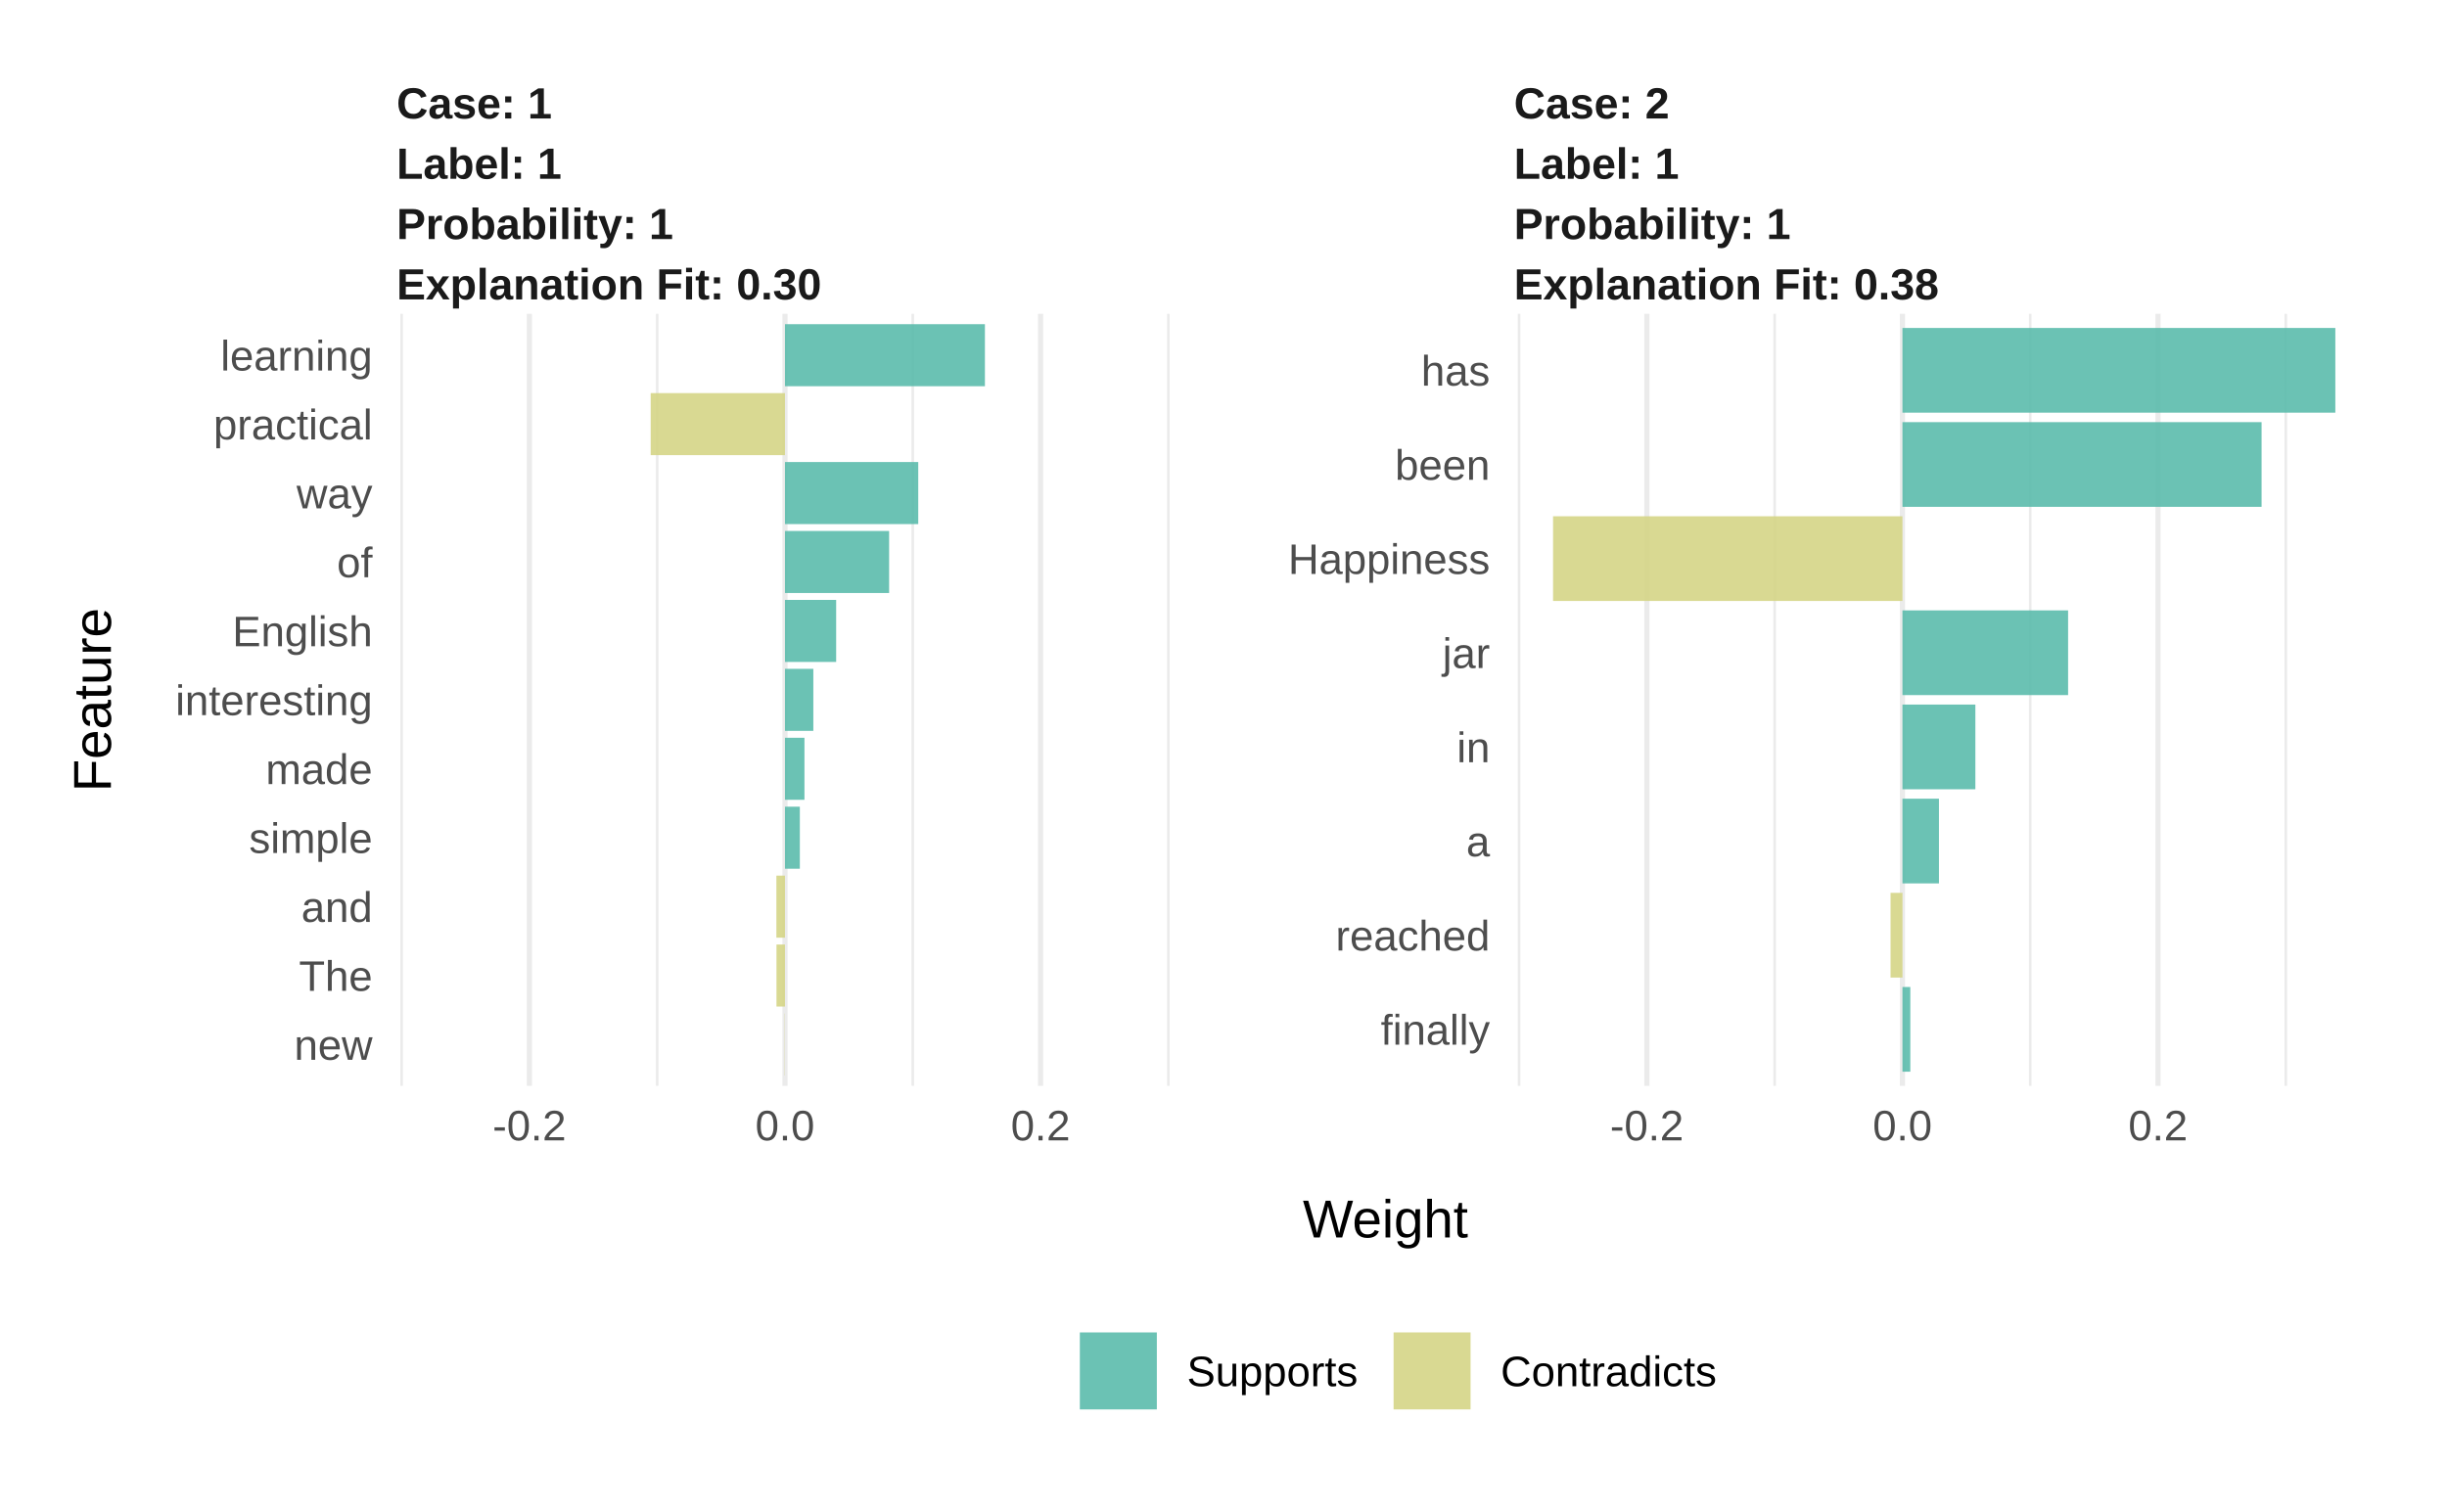
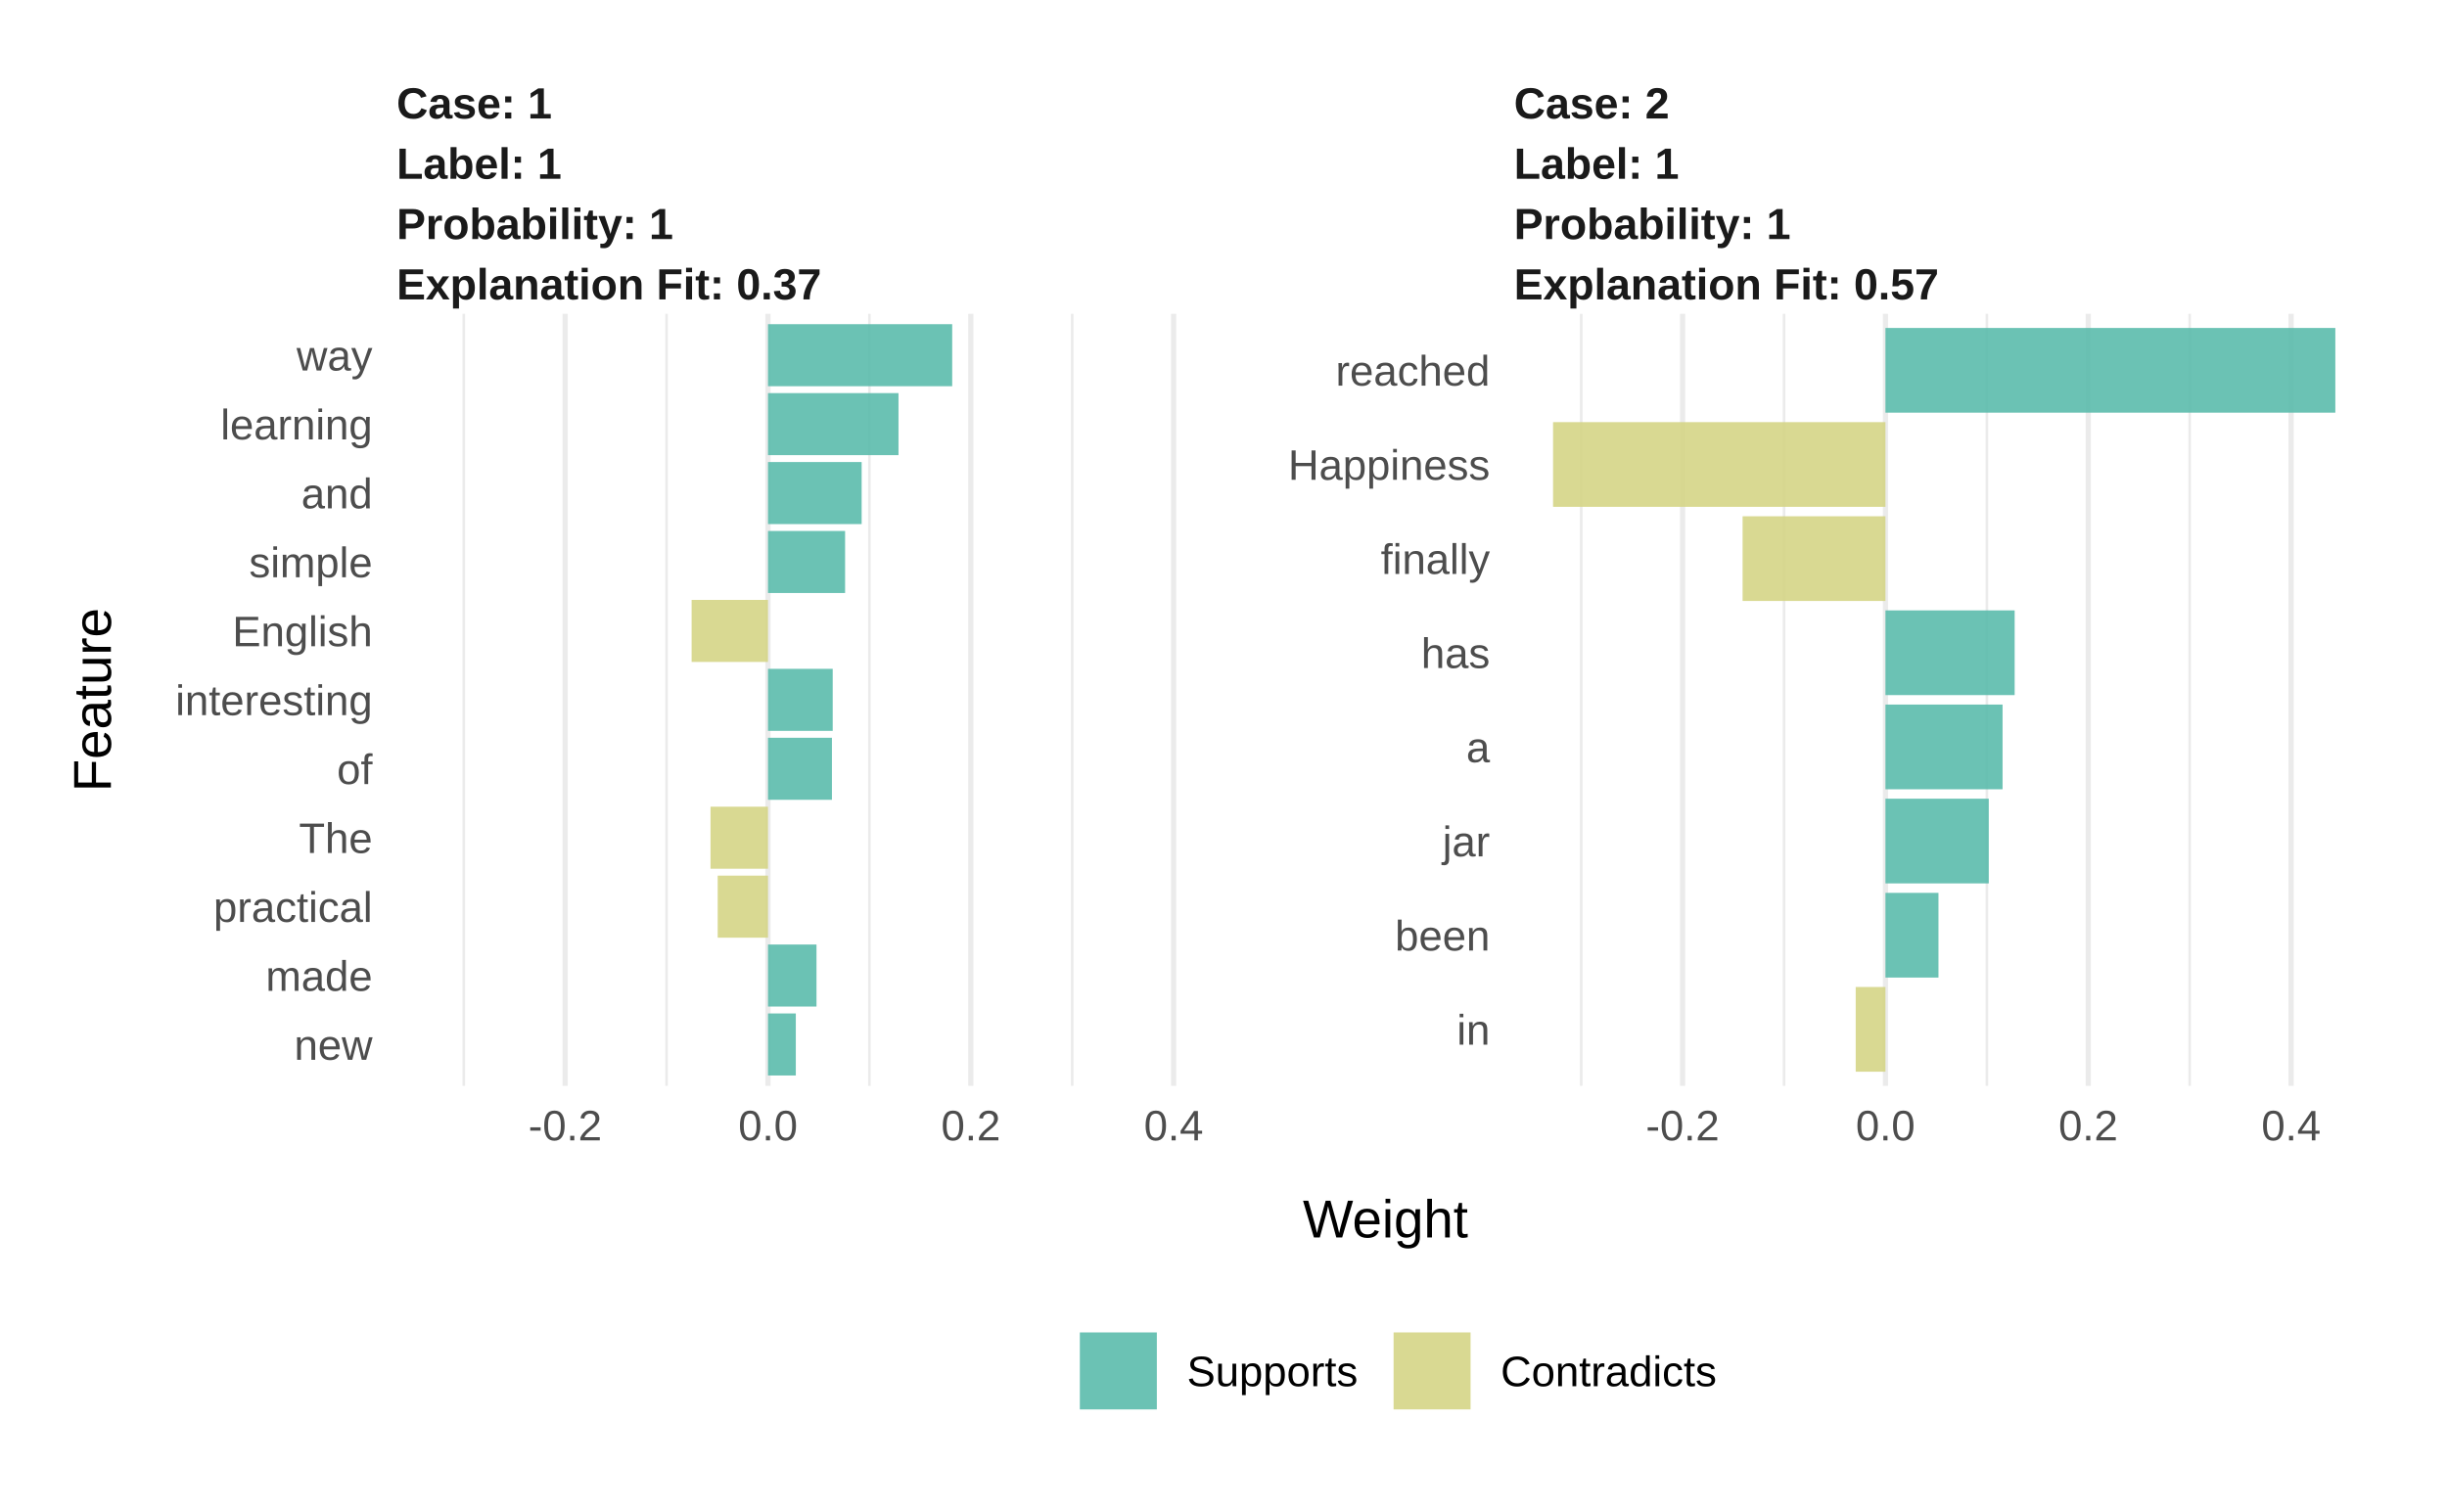
<svg xmlns="http://www.w3.org/2000/svg" class="svglite" width="504.00pt" height="311.47pt" viewBox="0 0 504.00 311.47">
  <defs>
    <style type="text/css">
    .svglite line, .svglite polyline, .svglite polygon, .svglite path, .svglite rect, .svglite circle {
      fill: none;
      stroke: #000000;
      stroke-linecap: round;
      stroke-linejoin: round;
      stroke-miterlimit: 10.00;
    }
  </style>
  </defs>
  <rect width="100%" height="100%" style="stroke: none; fill: #FFFFFF;" />
  <defs>
    <clipPath id="cpMC4wMHw1MDQuMDB8MC4wMHwzMTEuNDc=">
      <rect x="0.00" y="0.00" width="504.00" height="311.47" />
    </clipPath>
  </defs>
  <g clip-path="url(#cpMC4wMHw1MDQuMDB8MC4wMHwzMTEuNDc=)">
</g>
  <defs>
    <clipPath id="cpODEuNjd8MjU4LjkwfDY0LjY1fDIyMy42OA==">
      <rect x="81.67" y="64.65" width="177.23" height="159.03" />
    </clipPath>
  </defs>
  <g clip-path="url(#cpODEuNjd8MjU4LjkwfDY0LjY1fDIyMy42OA==)">
-     <polyline points="82.72,223.68 82.72,64.65 " style="stroke-width: 0.53; stroke: #EBEBEB; stroke-linecap: butt;" />
-     <polyline points="135.36,223.68 135.36,64.65 " style="stroke-width: 0.53; stroke: #EBEBEB; stroke-linecap: butt;" />
-     <polyline points="188.00,223.68 188.00,64.65 " style="stroke-width: 0.53; stroke: #EBEBEB; stroke-linecap: butt;" />
-     <polyline points="240.64,223.68 240.64,64.65 " style="stroke-width: 0.53; stroke: #EBEBEB; stroke-linecap: butt;" />
-     <polyline points="109.04,223.68 109.04,64.65 " style="stroke-width: 1.07; stroke: #EBEBEB; stroke-linecap: butt;" />
-     <polyline points="161.68,223.68 161.68,64.65 " style="stroke-width: 1.07; stroke: #EBEBEB; stroke-linecap: butt;" />
-     <polyline points="214.32,223.68 214.32,64.65 " style="stroke-width: 1.07; stroke: #EBEBEB; stroke-linecap: butt;" />
-     <rect x="159.93" y="194.57" width="1.75" height="12.78" style="stroke-width: 1.07; stroke: none; stroke-linecap: square; stroke-linejoin: miter; fill: #D5D587; fill-opacity: 0.90;" />
-     <rect x="161.63" y="208.77" width="0.049" height="12.78" style="stroke-width: 1.07; stroke: none; stroke-linecap: square; stroke-linejoin: miter; fill: #D5D587; fill-opacity: 0.90;" />
-     <rect x="161.68" y="95.18" width="27.45" height="12.78" style="stroke-width: 1.07; stroke: none; stroke-linecap: square; stroke-linejoin: miter; fill: #5BBCAC; fill-opacity: 0.90;" />
-     <rect x="161.68" y="109.38" width="21.45" height="12.78" style="stroke-width: 1.07; stroke: none; stroke-linecap: square; stroke-linejoin: miter; fill: #5BBCAC; fill-opacity: 0.90;" />
-     <rect x="161.68" y="66.78" width="41.18" height="12.78" style="stroke-width: 1.07; stroke: none; stroke-linecap: square; stroke-linejoin: miter; fill: #5BBCAC; fill-opacity: 0.90;" />
-     <rect x="161.68" y="123.58" width="10.54" height="12.78" style="stroke-width: 1.07; stroke: none; stroke-linecap: square; stroke-linejoin: miter; fill: #5BBCAC; fill-opacity: 0.90;" />
-     <rect x="161.68" y="151.98" width="4.01" height="12.78" style="stroke-width: 1.07; stroke: none; stroke-linecap: square; stroke-linejoin: miter; fill: #5BBCAC; fill-opacity: 0.90;" />
-     <rect x="161.68" y="166.18" width="3.06" height="12.78" style="stroke-width: 1.07; stroke: none; stroke-linecap: square; stroke-linejoin: miter; fill: #5BBCAC; fill-opacity: 0.90;" />
-     <rect x="161.68" y="137.78" width="5.84" height="12.78" style="stroke-width: 1.07; stroke: none; stroke-linecap: square; stroke-linejoin: miter; fill: #5BBCAC; fill-opacity: 0.90;" />
-     <rect x="159.91" y="180.38" width="1.77" height="12.78" style="stroke-width: 1.07; stroke: none; stroke-linecap: square; stroke-linejoin: miter; fill: #D5D587; fill-opacity: 0.90;" />
-     <rect x="134.02" y="80.98" width="27.66" height="12.78" style="stroke-width: 1.07; stroke: none; stroke-linecap: square; stroke-linejoin: miter; fill: #D5D587; fill-opacity: 0.90;" />
+     <polyline points="95.52,223.68 95.52,64.65 " style="stroke-width: 0.53; stroke: #EBEBEB; stroke-linecap: butt;" />
+     <polyline points="137.29,223.68 137.29,64.65 " style="stroke-width: 0.53; stroke: #EBEBEB; stroke-linecap: butt;" />
+     <polyline points="179.07,223.68 179.07,64.65 " style="stroke-width: 0.53; stroke: #EBEBEB; stroke-linecap: butt;" />
+     <polyline points="220.84,223.68 220.84,64.65 " style="stroke-width: 0.53; stroke: #EBEBEB; stroke-linecap: butt;" />
+     <polyline points="116.40,223.68 116.40,64.65 " style="stroke-width: 1.07; stroke: #EBEBEB; stroke-linecap: butt;" />
+     <polyline points="158.18,223.68 158.18,64.65 " style="stroke-width: 1.07; stroke: #EBEBEB; stroke-linecap: butt;" />
+     <polyline points="199.96,223.68 199.96,64.65 " style="stroke-width: 1.07; stroke: #EBEBEB; stroke-linecap: butt;" />
+     <polyline points="241.73,223.68 241.73,64.65 " style="stroke-width: 1.07; stroke: #EBEBEB; stroke-linecap: butt;" />
+     <rect x="146.34" y="166.18" width="11.84" height="12.78" style="stroke-width: 1.07; stroke: none; stroke-linecap: square; stroke-linejoin: miter; fill: #D5D587; fill-opacity: 0.90;" />
+     <rect x="158.18" y="208.77" width="5.73" height="12.78" style="stroke-width: 1.07; stroke: none; stroke-linecap: square; stroke-linejoin: miter; fill: #5BBCAC; fill-opacity: 0.90;" />
+     <rect x="158.18" y="66.78" width="37.94" height="12.78" style="stroke-width: 1.07; stroke: none; stroke-linecap: square; stroke-linejoin: miter; fill: #5BBCAC; fill-opacity: 0.90;" />
+     <rect x="158.18" y="151.98" width="13.17" height="12.78" style="stroke-width: 1.07; stroke: none; stroke-linecap: square; stroke-linejoin: miter; fill: #5BBCAC; fill-opacity: 0.90;" />
+     <rect x="158.18" y="80.98" width="26.88" height="12.78" style="stroke-width: 1.07; stroke: none; stroke-linecap: square; stroke-linejoin: miter; fill: #5BBCAC; fill-opacity: 0.90;" />
+     <rect x="142.45" y="123.58" width="15.73" height="12.78" style="stroke-width: 1.07; stroke: none; stroke-linecap: square; stroke-linejoin: miter; fill: #D5D587; fill-opacity: 0.90;" />
+     <rect x="158.18" y="194.57" width="9.99" height="12.78" style="stroke-width: 1.07; stroke: none; stroke-linecap: square; stroke-linejoin: miter; fill: #5BBCAC; fill-opacity: 0.90;" />
+     <rect x="158.18" y="109.38" width="15.88" height="12.78" style="stroke-width: 1.07; stroke: none; stroke-linecap: square; stroke-linejoin: miter; fill: #5BBCAC; fill-opacity: 0.90;" />
+     <rect x="158.18" y="137.78" width="13.33" height="12.78" style="stroke-width: 1.07; stroke: none; stroke-linecap: square; stroke-linejoin: miter; fill: #5BBCAC; fill-opacity: 0.90;" />
+     <rect x="158.18" y="95.18" width="19.29" height="12.78" style="stroke-width: 1.07; stroke: none; stroke-linecap: square; stroke-linejoin: miter; fill: #5BBCAC; fill-opacity: 0.90;" />
+     <rect x="147.82" y="180.38" width="10.36" height="12.78" style="stroke-width: 1.07; stroke: none; stroke-linecap: square; stroke-linejoin: miter; fill: #D5D587; fill-opacity: 0.90;" />
  </g>
  <g clip-path="url(#cpMC4wMHw1MDQuMDB8MC4wMHwzMTEuNDc=)">
</g>
  <defs>
    <clipPath id="cpMzExLjgyfDQ4OS4wNnw2NC42NXwyMjMuNjg=">
      <rect x="311.82" y="64.65" width="177.23" height="159.03" />
    </clipPath>
  </defs>
  <g clip-path="url(#cpMzExLjgyfDQ4OS4wNnw2NC42NXwyMjMuNjg=)">
-     <polyline points="312.88,223.68 312.88,64.65 " style="stroke-width: 0.53; stroke: #EBEBEB; stroke-linecap: butt;" />
-     <polyline points="365.52,223.68 365.52,64.65 " style="stroke-width: 0.53; stroke: #EBEBEB; stroke-linecap: butt;" />
-     <polyline points="418.16,223.68 418.16,64.65 " style="stroke-width: 0.53; stroke: #EBEBEB; stroke-linecap: butt;" />
-     <polyline points="470.80,223.68 470.80,64.65 " style="stroke-width: 0.53; stroke: #EBEBEB; stroke-linecap: butt;" />
-     <polyline points="339.20,223.68 339.20,64.65 " style="stroke-width: 1.07; stroke: #EBEBEB; stroke-linecap: butt;" />
-     <polyline points="391.84,223.68 391.84,64.65 " style="stroke-width: 1.07; stroke: #EBEBEB; stroke-linecap: butt;" />
-     <polyline points="444.48,223.68 444.48,64.65 " style="stroke-width: 1.07; stroke: #EBEBEB; stroke-linecap: butt;" />
-     <rect x="319.88" y="106.35" width="71.96" height="17.45" style="stroke-width: 1.07; stroke: none; stroke-linecap: square; stroke-linejoin: miter; fill: #D5D587; fill-opacity: 0.90;" />
-     <rect x="391.84" y="145.14" width="15.02" height="17.45" style="stroke-width: 1.07; stroke: none; stroke-linecap: square; stroke-linejoin: miter; fill: #5BBCAC; fill-opacity: 0.90;" />
-     <rect x="391.84" y="164.53" width="7.52" height="17.45" style="stroke-width: 1.07; stroke: none; stroke-linecap: square; stroke-linejoin: miter; fill: #5BBCAC; fill-opacity: 0.90;" />
-     <rect x="391.84" y="125.74" width="34.12" height="17.45" style="stroke-width: 1.07; stroke: none; stroke-linecap: square; stroke-linejoin: miter; fill: #5BBCAC; fill-opacity: 0.90;" />
-     <rect x="391.84" y="67.56" width="89.16" height="17.45" style="stroke-width: 1.07; stroke: none; stroke-linecap: square; stroke-linejoin: miter; fill: #5BBCAC; fill-opacity: 0.90;" />
-     <rect x="391.84" y="203.32" width="1.62" height="17.45" style="stroke-width: 1.07; stroke: none; stroke-linecap: square; stroke-linejoin: miter; fill: #5BBCAC; fill-opacity: 0.90;" />
-     <rect x="391.84" y="86.96" width="73.97" height="17.45" style="stroke-width: 1.07; stroke: none; stroke-linecap: square; stroke-linejoin: miter; fill: #5BBCAC; fill-opacity: 0.90;" />
-     <rect x="389.39" y="183.93" width="2.46" height="17.45" style="stroke-width: 1.07; stroke: none; stroke-linecap: square; stroke-linejoin: miter; fill: #D5D587; fill-opacity: 0.90;" />
+     <polyline points="325.68,223.68 325.68,64.65 " style="stroke-width: 0.53; stroke: #EBEBEB; stroke-linecap: butt;" />
+     <polyline points="367.45,223.68 367.45,64.65 " style="stroke-width: 0.53; stroke: #EBEBEB; stroke-linecap: butt;" />
+     <polyline points="409.23,223.68 409.23,64.65 " style="stroke-width: 0.53; stroke: #EBEBEB; stroke-linecap: butt;" />
+     <polyline points="451.00,223.68 451.00,64.65 " style="stroke-width: 0.53; stroke: #EBEBEB; stroke-linecap: butt;" />
+     <polyline points="346.56,223.68 346.56,64.65 " style="stroke-width: 1.07; stroke: #EBEBEB; stroke-linecap: butt;" />
+     <polyline points="388.34,223.68 388.34,64.65 " style="stroke-width: 1.07; stroke: #EBEBEB; stroke-linecap: butt;" />
+     <polyline points="430.11,223.68 430.11,64.65 " style="stroke-width: 1.07; stroke: #EBEBEB; stroke-linecap: butt;" />
+     <polyline points="471.89,223.68 471.89,64.65 " style="stroke-width: 1.07; stroke: #EBEBEB; stroke-linecap: butt;" />
+     <rect x="319.88" y="86.96" width="68.46" height="17.45" style="stroke-width: 1.07; stroke: none; stroke-linecap: square; stroke-linejoin: miter; fill: #D5D587; fill-opacity: 0.90;" />
+     <rect x="382.21" y="203.32" width="6.13" height="17.45" style="stroke-width: 1.07; stroke: none; stroke-linecap: square; stroke-linejoin: miter; fill: #D5D587; fill-opacity: 0.90;" />
+     <rect x="388.34" y="145.14" width="24.12" height="17.45" style="stroke-width: 1.07; stroke: none; stroke-linecap: square; stroke-linejoin: miter; fill: #5BBCAC; fill-opacity: 0.90;" />
+     <rect x="388.34" y="164.53" width="21.28" height="17.45" style="stroke-width: 1.07; stroke: none; stroke-linecap: square; stroke-linejoin: miter; fill: #5BBCAC; fill-opacity: 0.90;" />
+     <rect x="388.34" y="125.74" width="26.61" height="17.45" style="stroke-width: 1.07; stroke: none; stroke-linecap: square; stroke-linejoin: miter; fill: #5BBCAC; fill-opacity: 0.90;" />
+     <rect x="358.92" y="106.35" width="29.42" height="17.45" style="stroke-width: 1.07; stroke: none; stroke-linecap: square; stroke-linejoin: miter; fill: #D5D587; fill-opacity: 0.90;" />
+     <rect x="388.34" y="183.93" width="10.92" height="17.45" style="stroke-width: 1.07; stroke: none; stroke-linecap: square; stroke-linejoin: miter; fill: #5BBCAC; fill-opacity: 0.90;" />
+     <rect x="388.34" y="67.56" width="92.66" height="17.45" style="stroke-width: 1.07; stroke: none; stroke-linecap: square; stroke-linejoin: miter; fill: #5BBCAC; fill-opacity: 0.90;" />
  </g>
  <g clip-path="url(#cpMC4wMHw1MDQuMDB8MC4wMHwzMTEuNDc=)">
</g>
  <defs>
    <clipPath id="cpODEuNjd8MjU4LjkwfDE0Ljk0fDY0LjY1">
      <rect x="81.67" y="14.94" width="177.23" height="49.71" />
    </clipPath>
  </defs>
  <g clip-path="url(#cpODEuNjd8MjU4LjkwfDE0Ljk0fDY0LjY1)">
</g>
  <defs>
    <clipPath id="cpODEuNjd8MjU4LjkwfDE0Ljk0fDI3LjM3">
      <rect x="81.67" y="14.94" width="177.23" height="12.43" />
    </clipPath>
  </defs>
  <g clip-path="url(#cpODEuNjd8MjU4LjkwfDE0Ljk0fDI3LjM3)">
    <text x="81.67" y="24.40" style="font-size: 9.00px; font-weight: bold; fill: #1A1A1A; font-family: Arial;" textLength="32.01px" lengthAdjust="spacingAndGlyphs">Case: 1</text>
  </g>
  <g clip-path="url(#cpODEuNjd8MjU4LjkwfDE0Ljk0fDY0LjY1)">
</g>
  <defs>
    <clipPath id="cpODEuNjd8MjU4LjkwfDI3LjM3fDM5Ljgw">
      <rect x="81.67" y="27.37" width="177.23" height="12.43" />
    </clipPath>
  </defs>
  <g clip-path="url(#cpODEuNjd8MjU4LjkwfDI3LjM3fDM5Ljgw)">
    <text x="81.67" y="36.82" style="font-size: 9.00px; font-weight: bold; fill: #1A1A1A; font-family: Arial;" textLength="34.01px" lengthAdjust="spacingAndGlyphs">Label: 1</text>
  </g>
  <g clip-path="url(#cpODEuNjd8MjU4LjkwfDE0Ljk0fDY0LjY1)">
</g>
  <defs>
    <clipPath id="cpODEuNjd8MjU4LjkwfDM5LjgwfDUyLjIz">
      <rect x="81.67" y="39.80" width="177.23" height="12.43" />
    </clipPath>
  </defs>
  <g clip-path="url(#cpODEuNjd8MjU4LjkwfDM5LjgwfDUyLjIz)">
    <text x="81.67" y="49.25" style="font-size: 9.00px; font-weight: bold; fill: #1A1A1A; font-family: Arial;" textLength="57.00px" lengthAdjust="spacingAndGlyphs">Probability: 1</text>
  </g>
  <g clip-path="url(#cpODEuNjd8MjU4LjkwfDE0Ljk0fDY0LjY1)">
</g>
  <defs>
    <clipPath id="cpODEuNjd8MjU4LjkwfDUyLjIzfDY0LjY1">
      <rect x="81.67" y="52.23" width="177.23" height="12.43" />
    </clipPath>
  </defs>
  <g clip-path="url(#cpODEuNjd8MjU4LjkwfDUyLjIzfDY0LjY1)">
-     <text x="81.67" y="61.68" style="font-size: 9.00px; font-weight: bold; fill: #1A1A1A; font-family: Arial;" textLength="87.51px" lengthAdjust="spacingAndGlyphs">Explanation Fit: 0.30</text>
+     <text x="81.67" y="61.68" style="font-size: 9.00px; font-weight: bold; fill: #1A1A1A; font-family: Arial;" textLength="87.51px" lengthAdjust="spacingAndGlyphs">Explanation Fit: 0.37</text>
  </g>
  <g clip-path="url(#cpODEuNjd8MjU4LjkwfDE0Ljk0fDY0LjY1)">
</g>
  <g clip-path="url(#cpMC4wMHw1MDQuMDB8MC4wMHwzMTEuNDc=)">
</g>
  <defs>
    <clipPath id="cpMzExLjgyfDQ4OS4wNnwxNC45NHw2NC42NQ==">
      <rect x="311.82" y="14.94" width="177.23" height="49.71" />
    </clipPath>
  </defs>
  <g clip-path="url(#cpMzExLjgyfDQ4OS4wNnwxNC45NHw2NC42NQ==)">
</g>
  <defs>
    <clipPath id="cpMzExLjgyfDQ4OS4wNnwxNC45NHwyNy4zNw==">
      <rect x="311.82" y="14.94" width="177.23" height="12.43" />
    </clipPath>
  </defs>
  <g clip-path="url(#cpMzExLjgyfDQ4OS4wNnwxNC45NHwyNy4zNw==)">
    <text x="311.82" y="24.40" style="font-size: 9.00px; font-weight: bold; fill: #1A1A1A; font-family: Arial;" textLength="32.01px" lengthAdjust="spacingAndGlyphs">Case: 2</text>
  </g>
  <g clip-path="url(#cpMzExLjgyfDQ4OS4wNnwxNC45NHw2NC42NQ==)">
</g>
  <defs>
    <clipPath id="cpMzExLjgyfDQ4OS4wNnwyNy4zN3wzOS44MA==">
      <rect x="311.82" y="27.37" width="177.23" height="12.43" />
    </clipPath>
  </defs>
  <g clip-path="url(#cpMzExLjgyfDQ4OS4wNnwyNy4zN3wzOS44MA==)">
    <text x="311.82" y="36.82" style="font-size: 9.00px; font-weight: bold; fill: #1A1A1A; font-family: Arial;" textLength="34.01px" lengthAdjust="spacingAndGlyphs">Label: 1</text>
  </g>
  <g clip-path="url(#cpMzExLjgyfDQ4OS4wNnwxNC45NHw2NC42NQ==)">
</g>
  <defs>
    <clipPath id="cpMzExLjgyfDQ4OS4wNnwzOS44MHw1Mi4yMw==">
      <rect x="311.82" y="39.80" width="177.23" height="12.43" />
    </clipPath>
  </defs>
  <g clip-path="url(#cpMzExLjgyfDQ4OS4wNnwzOS44MHw1Mi4yMw==)">
    <text x="311.82" y="49.25" style="font-size: 9.00px; font-weight: bold; fill: #1A1A1A; font-family: Arial;" textLength="57.00px" lengthAdjust="spacingAndGlyphs">Probability: 1</text>
  </g>
  <g clip-path="url(#cpMzExLjgyfDQ4OS4wNnwxNC45NHw2NC42NQ==)">
</g>
  <defs>
    <clipPath id="cpMzExLjgyfDQ4OS4wNnw1Mi4yM3w2NC42NQ==">
      <rect x="311.82" y="52.23" width="177.23" height="12.43" />
    </clipPath>
  </defs>
  <g clip-path="url(#cpMzExLjgyfDQ4OS4wNnw1Mi4yM3w2NC42NQ==)">
-     <text x="311.82" y="61.68" style="font-size: 9.00px; font-weight: bold; fill: #1A1A1A; font-family: Arial;" textLength="87.51px" lengthAdjust="spacingAndGlyphs">Explanation Fit: 0.38</text>
-   </g>
-   <g clip-path="url(#cpMzExLjgyfDQ4OS4wNnwxNC45NHw2NC42NQ==)">
- </g>
-   <g clip-path="url(#cpMC4wMHw1MDQuMDB8MC4wMHwzMTEuNDc=)">
-     <text x="109.04" y="234.92" text-anchor="middle" style="font-size: 8.80px; fill: #4D4D4D; font-family: Arial;" textLength="15.16px" lengthAdjust="spacingAndGlyphs">-0.2</text>
-     <text x="161.68" y="234.92" text-anchor="middle" style="font-size: 8.80px; fill: #4D4D4D; font-family: Arial;" textLength="12.23px" lengthAdjust="spacingAndGlyphs">0.0</text>
-     <text x="214.32" y="234.92" text-anchor="middle" style="font-size: 8.80px; fill: #4D4D4D; font-family: Arial;" textLength="12.23px" lengthAdjust="spacingAndGlyphs">0.2</text>
-     <text x="339.20" y="234.92" text-anchor="middle" style="font-size: 8.80px; fill: #4D4D4D; font-family: Arial;" textLength="15.16px" lengthAdjust="spacingAndGlyphs">-0.2</text>
-     <text x="391.84" y="234.92" text-anchor="middle" style="font-size: 8.80px; fill: #4D4D4D; font-family: Arial;" textLength="12.23px" lengthAdjust="spacingAndGlyphs">0.0</text>
-     <text x="444.48" y="234.92" text-anchor="middle" style="font-size: 8.80px; fill: #4D4D4D; font-family: Arial;" textLength="12.23px" lengthAdjust="spacingAndGlyphs">0.2</text>
-     <text x="306.89" y="215.20" text-anchor="end" style="font-size: 8.80px; fill: #4D4D4D; font-family: Arial;" textLength="22.49px" lengthAdjust="spacingAndGlyphs">finally</text>
-     <text x="306.89" y="195.81" text-anchor="end" style="font-size: 8.80px; fill: #4D4D4D; font-family: Arial;" textLength="31.81px" lengthAdjust="spacingAndGlyphs">reached</text>
-     <text x="306.89" y="176.41" text-anchor="end" style="font-size: 8.80px; fill: #4D4D4D; font-family: Arial;" textLength="4.90px" lengthAdjust="spacingAndGlyphs">a</text>
-     <text x="306.89" y="157.02" text-anchor="end" style="font-size: 8.80px; fill: #4D4D4D; font-family: Arial;" textLength="6.85px" lengthAdjust="spacingAndGlyphs">in</text>
-     <text x="306.89" y="137.62" text-anchor="end" style="font-size: 8.80px; fill: #4D4D4D; font-family: Arial;" textLength="9.78px" lengthAdjust="spacingAndGlyphs">jar</text>
-     <text x="306.89" y="118.23" text-anchor="end" style="font-size: 8.80px; fill: #4D4D4D; font-family: Arial;" textLength="41.58px" lengthAdjust="spacingAndGlyphs">Happiness</text>
-     <text x="306.89" y="98.84" text-anchor="end" style="font-size: 8.80px; fill: #4D4D4D; font-family: Arial;" textLength="19.58px" lengthAdjust="spacingAndGlyphs">been</text>
-     <text x="306.89" y="79.44" text-anchor="end" style="font-size: 8.80px; fill: #4D4D4D; font-family: Arial;" textLength="14.19px" lengthAdjust="spacingAndGlyphs">has</text>
+     <text x="311.82" y="61.68" style="font-size: 9.00px; font-weight: bold; fill: #1A1A1A; font-family: Arial;" textLength="87.51px" lengthAdjust="spacingAndGlyphs">Explanation Fit: 0.57</text>
+   </g>
+   <g clip-path="url(#cpMzExLjgyfDQ4OS4wNnwxNC45NHw2NC42NQ==)">
+ </g>
+   <g clip-path="url(#cpMC4wMHw1MDQuMDB8MC4wMHwzMTEuNDc=)">
+     <text x="116.40" y="234.92" text-anchor="middle" style="font-size: 8.80px; fill: #4D4D4D; font-family: Arial;" textLength="15.16px" lengthAdjust="spacingAndGlyphs">-0.2</text>
+     <text x="158.18" y="234.92" text-anchor="middle" style="font-size: 8.80px; fill: #4D4D4D; font-family: Arial;" textLength="12.23px" lengthAdjust="spacingAndGlyphs">0.0</text>
+     <text x="199.96" y="234.92" text-anchor="middle" style="font-size: 8.80px; fill: #4D4D4D; font-family: Arial;" textLength="12.23px" lengthAdjust="spacingAndGlyphs">0.2</text>
+     <text x="241.73" y="234.92" text-anchor="middle" style="font-size: 8.80px; fill: #4D4D4D; font-family: Arial;" textLength="12.23px" lengthAdjust="spacingAndGlyphs">0.4</text>
+     <text x="346.56" y="234.92" text-anchor="middle" style="font-size: 8.80px; fill: #4D4D4D; font-family: Arial;" textLength="15.16px" lengthAdjust="spacingAndGlyphs">-0.2</text>
+     <text x="388.34" y="234.92" text-anchor="middle" style="font-size: 8.80px; fill: #4D4D4D; font-family: Arial;" textLength="12.23px" lengthAdjust="spacingAndGlyphs">0.0</text>
+     <text x="430.11" y="234.92" text-anchor="middle" style="font-size: 8.80px; fill: #4D4D4D; font-family: Arial;" textLength="12.23px" lengthAdjust="spacingAndGlyphs">0.2</text>
+     <text x="471.89" y="234.92" text-anchor="middle" style="font-size: 8.80px; fill: #4D4D4D; font-family: Arial;" textLength="12.23px" lengthAdjust="spacingAndGlyphs">0.4</text>
+     <text x="306.89" y="215.20" text-anchor="end" style="font-size: 8.80px; fill: #4D4D4D; font-family: Arial;" textLength="6.85px" lengthAdjust="spacingAndGlyphs">in</text>
+     <text x="306.89" y="195.81" text-anchor="end" style="font-size: 8.80px; fill: #4D4D4D; font-family: Arial;" textLength="19.58px" lengthAdjust="spacingAndGlyphs">been</text>
+     <text x="306.89" y="176.41" text-anchor="end" style="font-size: 8.80px; fill: #4D4D4D; font-family: Arial;" textLength="9.78px" lengthAdjust="spacingAndGlyphs">jar</text>
+     <text x="306.89" y="157.02" text-anchor="end" style="font-size: 8.80px; fill: #4D4D4D; font-family: Arial;" textLength="4.90px" lengthAdjust="spacingAndGlyphs">a</text>
+     <text x="306.89" y="137.62" text-anchor="end" style="font-size: 8.80px; fill: #4D4D4D; font-family: Arial;" textLength="14.19px" lengthAdjust="spacingAndGlyphs">has</text>
+     <text x="306.89" y="118.23" text-anchor="end" style="font-size: 8.80px; fill: #4D4D4D; font-family: Arial;" textLength="22.49px" lengthAdjust="spacingAndGlyphs">finally</text>
+     <text x="306.89" y="98.84" text-anchor="end" style="font-size: 8.80px; fill: #4D4D4D; font-family: Arial;" textLength="41.58px" lengthAdjust="spacingAndGlyphs">Happiness</text>
+     <text x="306.89" y="79.44" text-anchor="end" style="font-size: 8.80px; fill: #4D4D4D; font-family: Arial;" textLength="31.81px" lengthAdjust="spacingAndGlyphs">reached</text>
    <text x="76.73" y="218.32" text-anchor="end" style="font-size: 8.80px; fill: #4D4D4D; font-family: Arial;" textLength="16.14px" lengthAdjust="spacingAndGlyphs">new</text>
-     <text x="76.73" y="204.12" text-anchor="end" style="font-size: 8.80px; fill: #4D4D4D; font-family: Arial;" textLength="15.16px" lengthAdjust="spacingAndGlyphs">The</text>
-     <text x="76.73" y="189.92" text-anchor="end" style="font-size: 8.80px; fill: #4D4D4D; font-family: Arial;" textLength="14.69px" lengthAdjust="spacingAndGlyphs">and</text>
-     <text x="76.73" y="175.72" text-anchor="end" style="font-size: 8.80px; fill: #4D4D4D; font-family: Arial;" textLength="25.42px" lengthAdjust="spacingAndGlyphs">simple</text>
-     <text x="76.73" y="161.52" text-anchor="end" style="font-size: 8.80px; fill: #4D4D4D; font-family: Arial;" textLength="22.02px" lengthAdjust="spacingAndGlyphs">made</text>
+     <text x="76.73" y="204.12" text-anchor="end" style="font-size: 8.80px; fill: #4D4D4D; font-family: Arial;" textLength="22.02px" lengthAdjust="spacingAndGlyphs">made</text>
+     <text x="76.73" y="189.92" text-anchor="end" style="font-size: 8.80px; fill: #4D4D4D; font-family: Arial;" textLength="32.76px" lengthAdjust="spacingAndGlyphs">practical</text>
+     <text x="76.73" y="175.72" text-anchor="end" style="font-size: 8.80px; fill: #4D4D4D; font-family: Arial;" textLength="15.16px" lengthAdjust="spacingAndGlyphs">The</text>
+     <text x="76.73" y="161.52" text-anchor="end" style="font-size: 8.80px; fill: #4D4D4D; font-family: Arial;" textLength="7.34px" lengthAdjust="spacingAndGlyphs">of</text>
    <text x="76.73" y="147.32" text-anchor="end" style="font-size: 8.80px; fill: #4D4D4D; font-family: Arial;" textLength="40.59px" lengthAdjust="spacingAndGlyphs">interesting</text>
    <text x="76.73" y="133.12" text-anchor="end" style="font-size: 8.80px; fill: #4D4D4D; font-family: Arial;" textLength="28.86px" lengthAdjust="spacingAndGlyphs">English</text>
-     <text x="76.73" y="118.92" text-anchor="end" style="font-size: 8.80px; fill: #4D4D4D; font-family: Arial;" textLength="7.34px" lengthAdjust="spacingAndGlyphs">of</text>
-     <text x="76.73" y="104.72" text-anchor="end" style="font-size: 8.80px; fill: #4D4D4D; font-family: Arial;" textLength="15.65px" lengthAdjust="spacingAndGlyphs">way</text>
-     <text x="76.73" y="90.52" text-anchor="end" style="font-size: 8.80px; fill: #4D4D4D; font-family: Arial;" textLength="32.76px" lengthAdjust="spacingAndGlyphs">practical</text>
-     <text x="76.73" y="76.33" text-anchor="end" style="font-size: 8.80px; fill: #4D4D4D; font-family: Arial;" textLength="31.31px" lengthAdjust="spacingAndGlyphs">learning</text>
+     <text x="76.73" y="118.92" text-anchor="end" style="font-size: 8.80px; fill: #4D4D4D; font-family: Arial;" textLength="25.42px" lengthAdjust="spacingAndGlyphs">simple</text>
+     <text x="76.73" y="104.72" text-anchor="end" style="font-size: 8.80px; fill: #4D4D4D; font-family: Arial;" textLength="14.69px" lengthAdjust="spacingAndGlyphs">and</text>
+     <text x="76.73" y="90.52" text-anchor="end" style="font-size: 8.80px; fill: #4D4D4D; font-family: Arial;" textLength="31.31px" lengthAdjust="spacingAndGlyphs">learning</text>
+     <text x="76.73" y="76.33" text-anchor="end" style="font-size: 8.80px; fill: #4D4D4D; font-family: Arial;" textLength="15.65px" lengthAdjust="spacingAndGlyphs">way</text>
    <text x="285.36" y="254.91" text-anchor="middle" style="font-size: 11.00px; font-family: Arial;" textLength="34.24px" lengthAdjust="spacingAndGlyphs">Weight</text>
    <text transform="translate(22.84,144.17) rotate(-90)" text-anchor="middle" style="font-size: 11.00px; font-family: Arial;" textLength="37.92px" lengthAdjust="spacingAndGlyphs">Feature</text>
    <rect x="222.41" y="274.48" width="15.86" height="15.86" style="stroke-width: 1.07; stroke: none; stroke-linecap: square; stroke-linejoin: miter; fill: #5BBCAC; fill-opacity: 0.90;" />
    <rect x="287.03" y="274.48" width="15.86" height="15.86" style="stroke-width: 1.07; stroke: none; stroke-linecap: square; stroke-linejoin: miter; fill: #D5D587; fill-opacity: 0.90;" />
    <text x="244.46" y="285.56" style="font-size: 8.80px; font-family: Arial;" textLength="35.22px" lengthAdjust="spacingAndGlyphs">Supports</text>
    <text x="309.08" y="285.56" style="font-size: 8.80px; font-family: Arial;" textLength="44.50px" lengthAdjust="spacingAndGlyphs">Contradicts</text>
  </g>
</svg>
